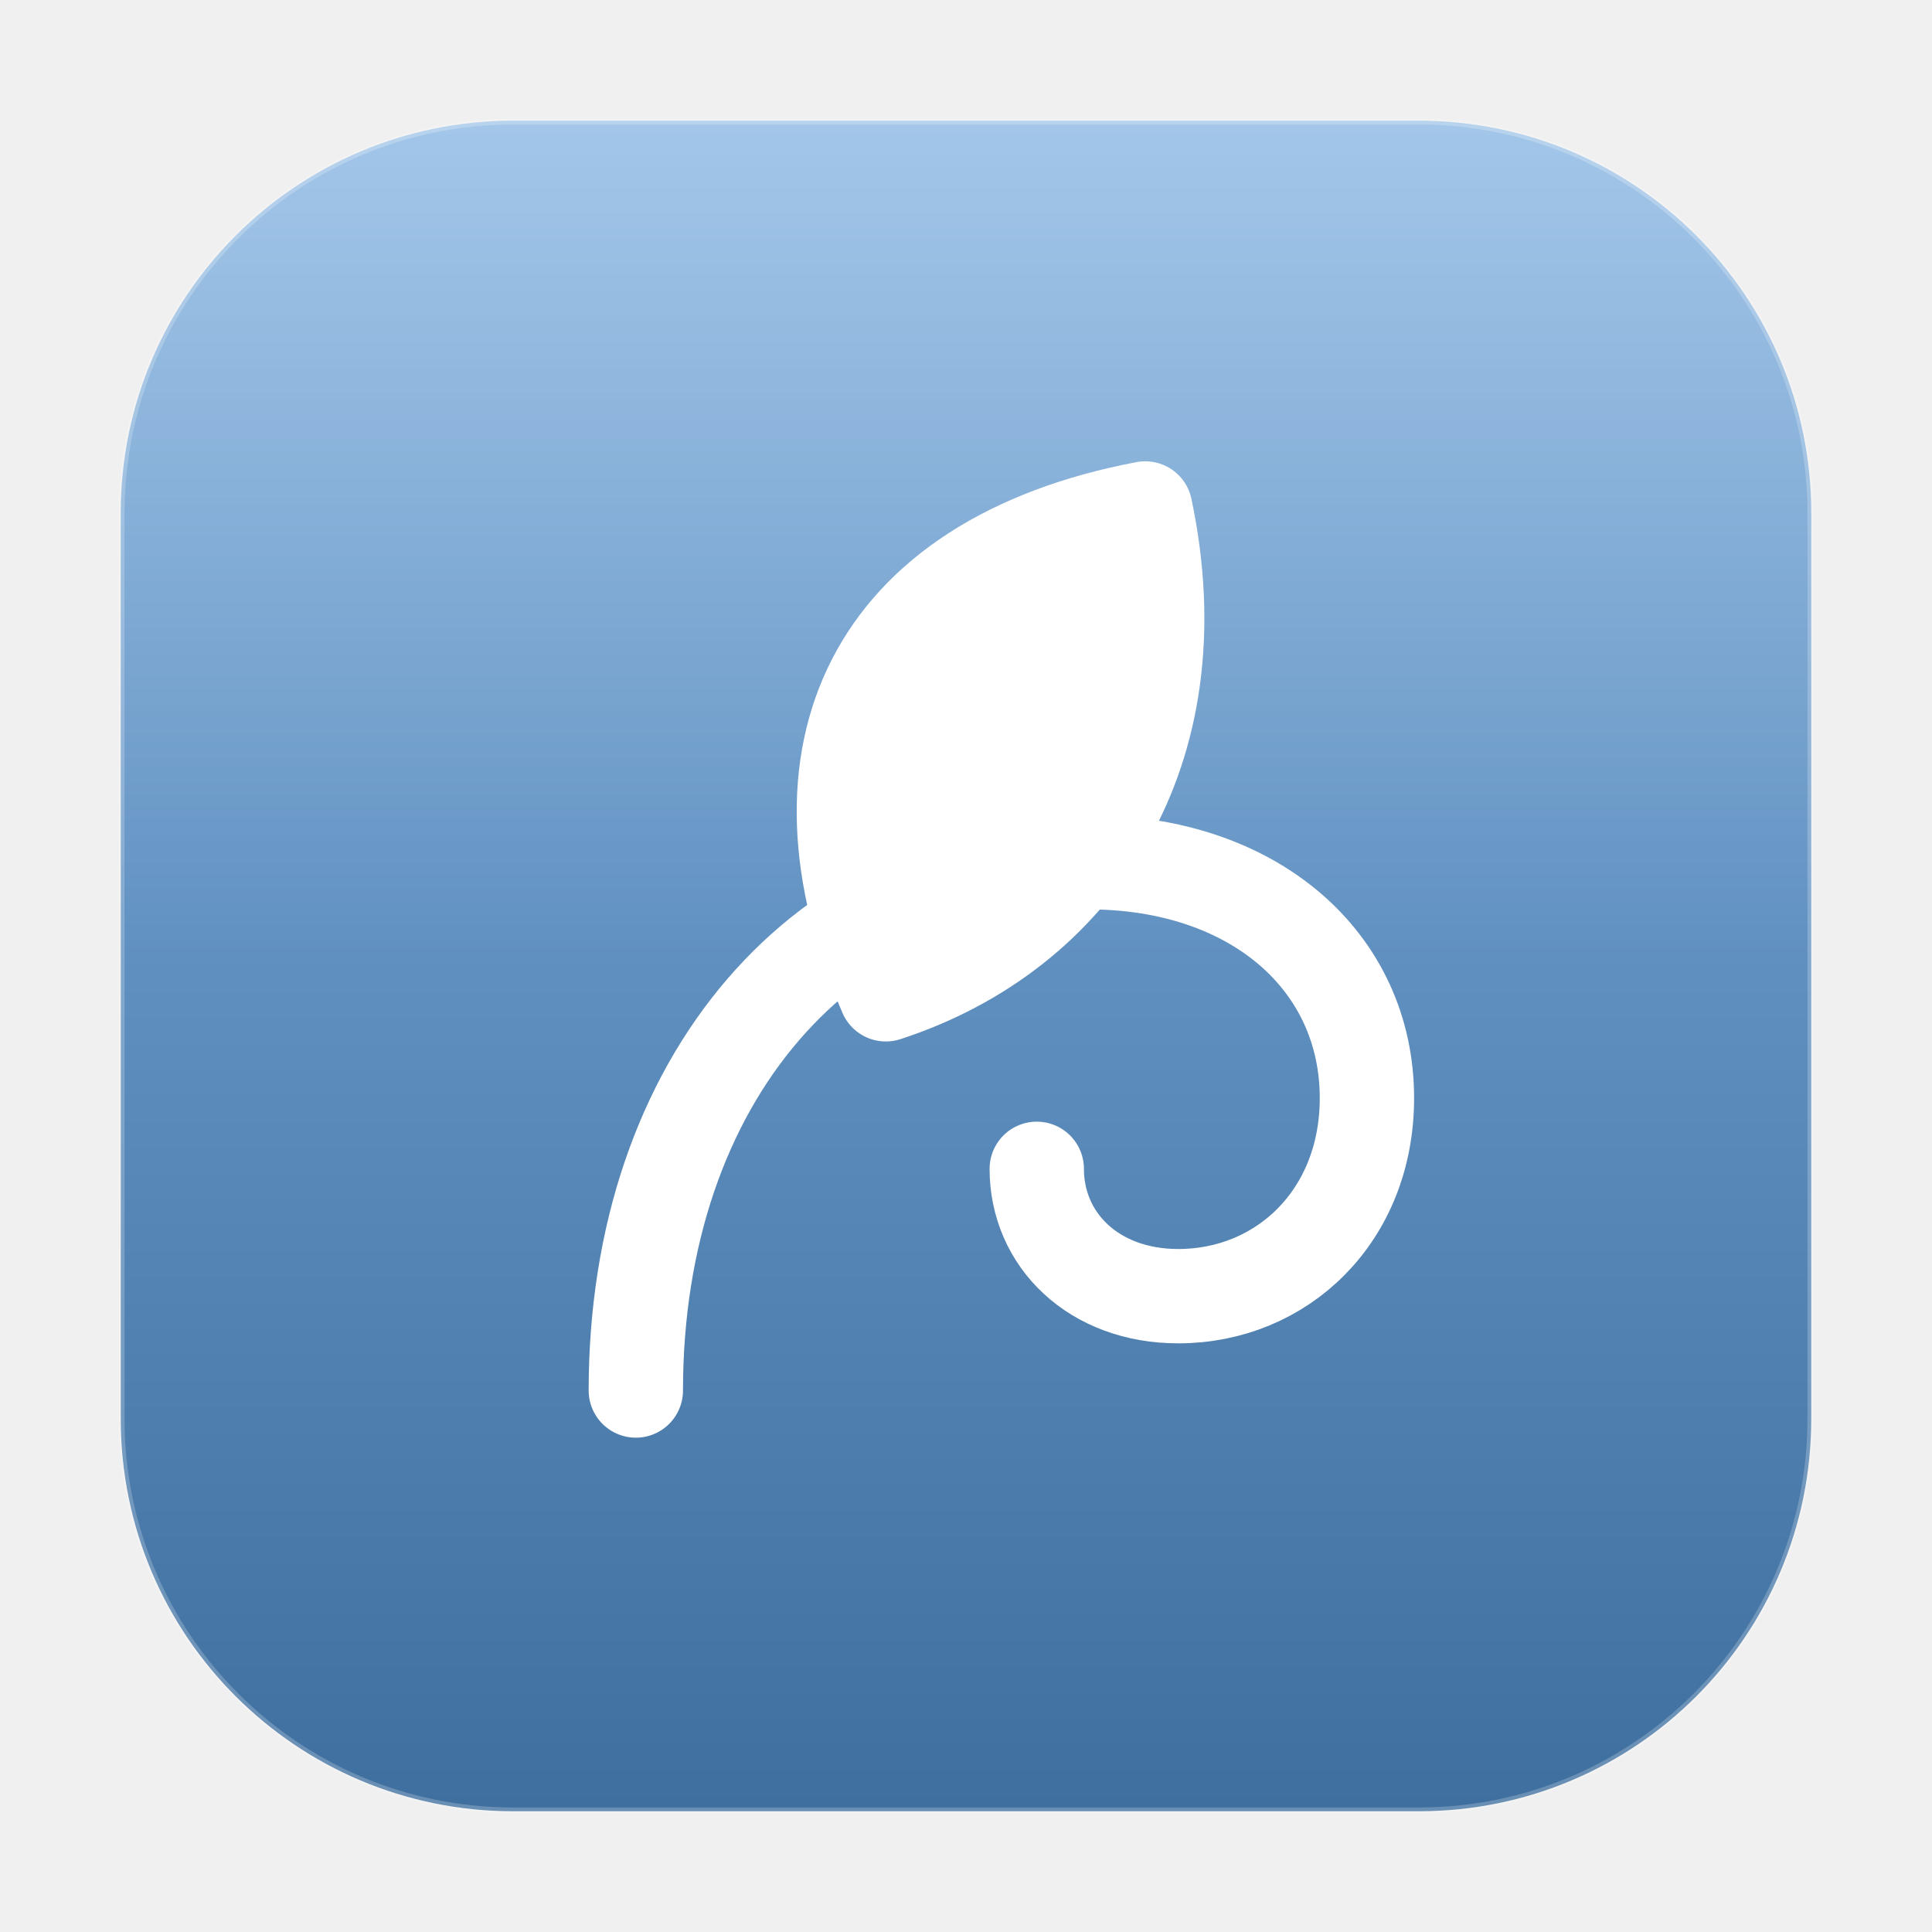
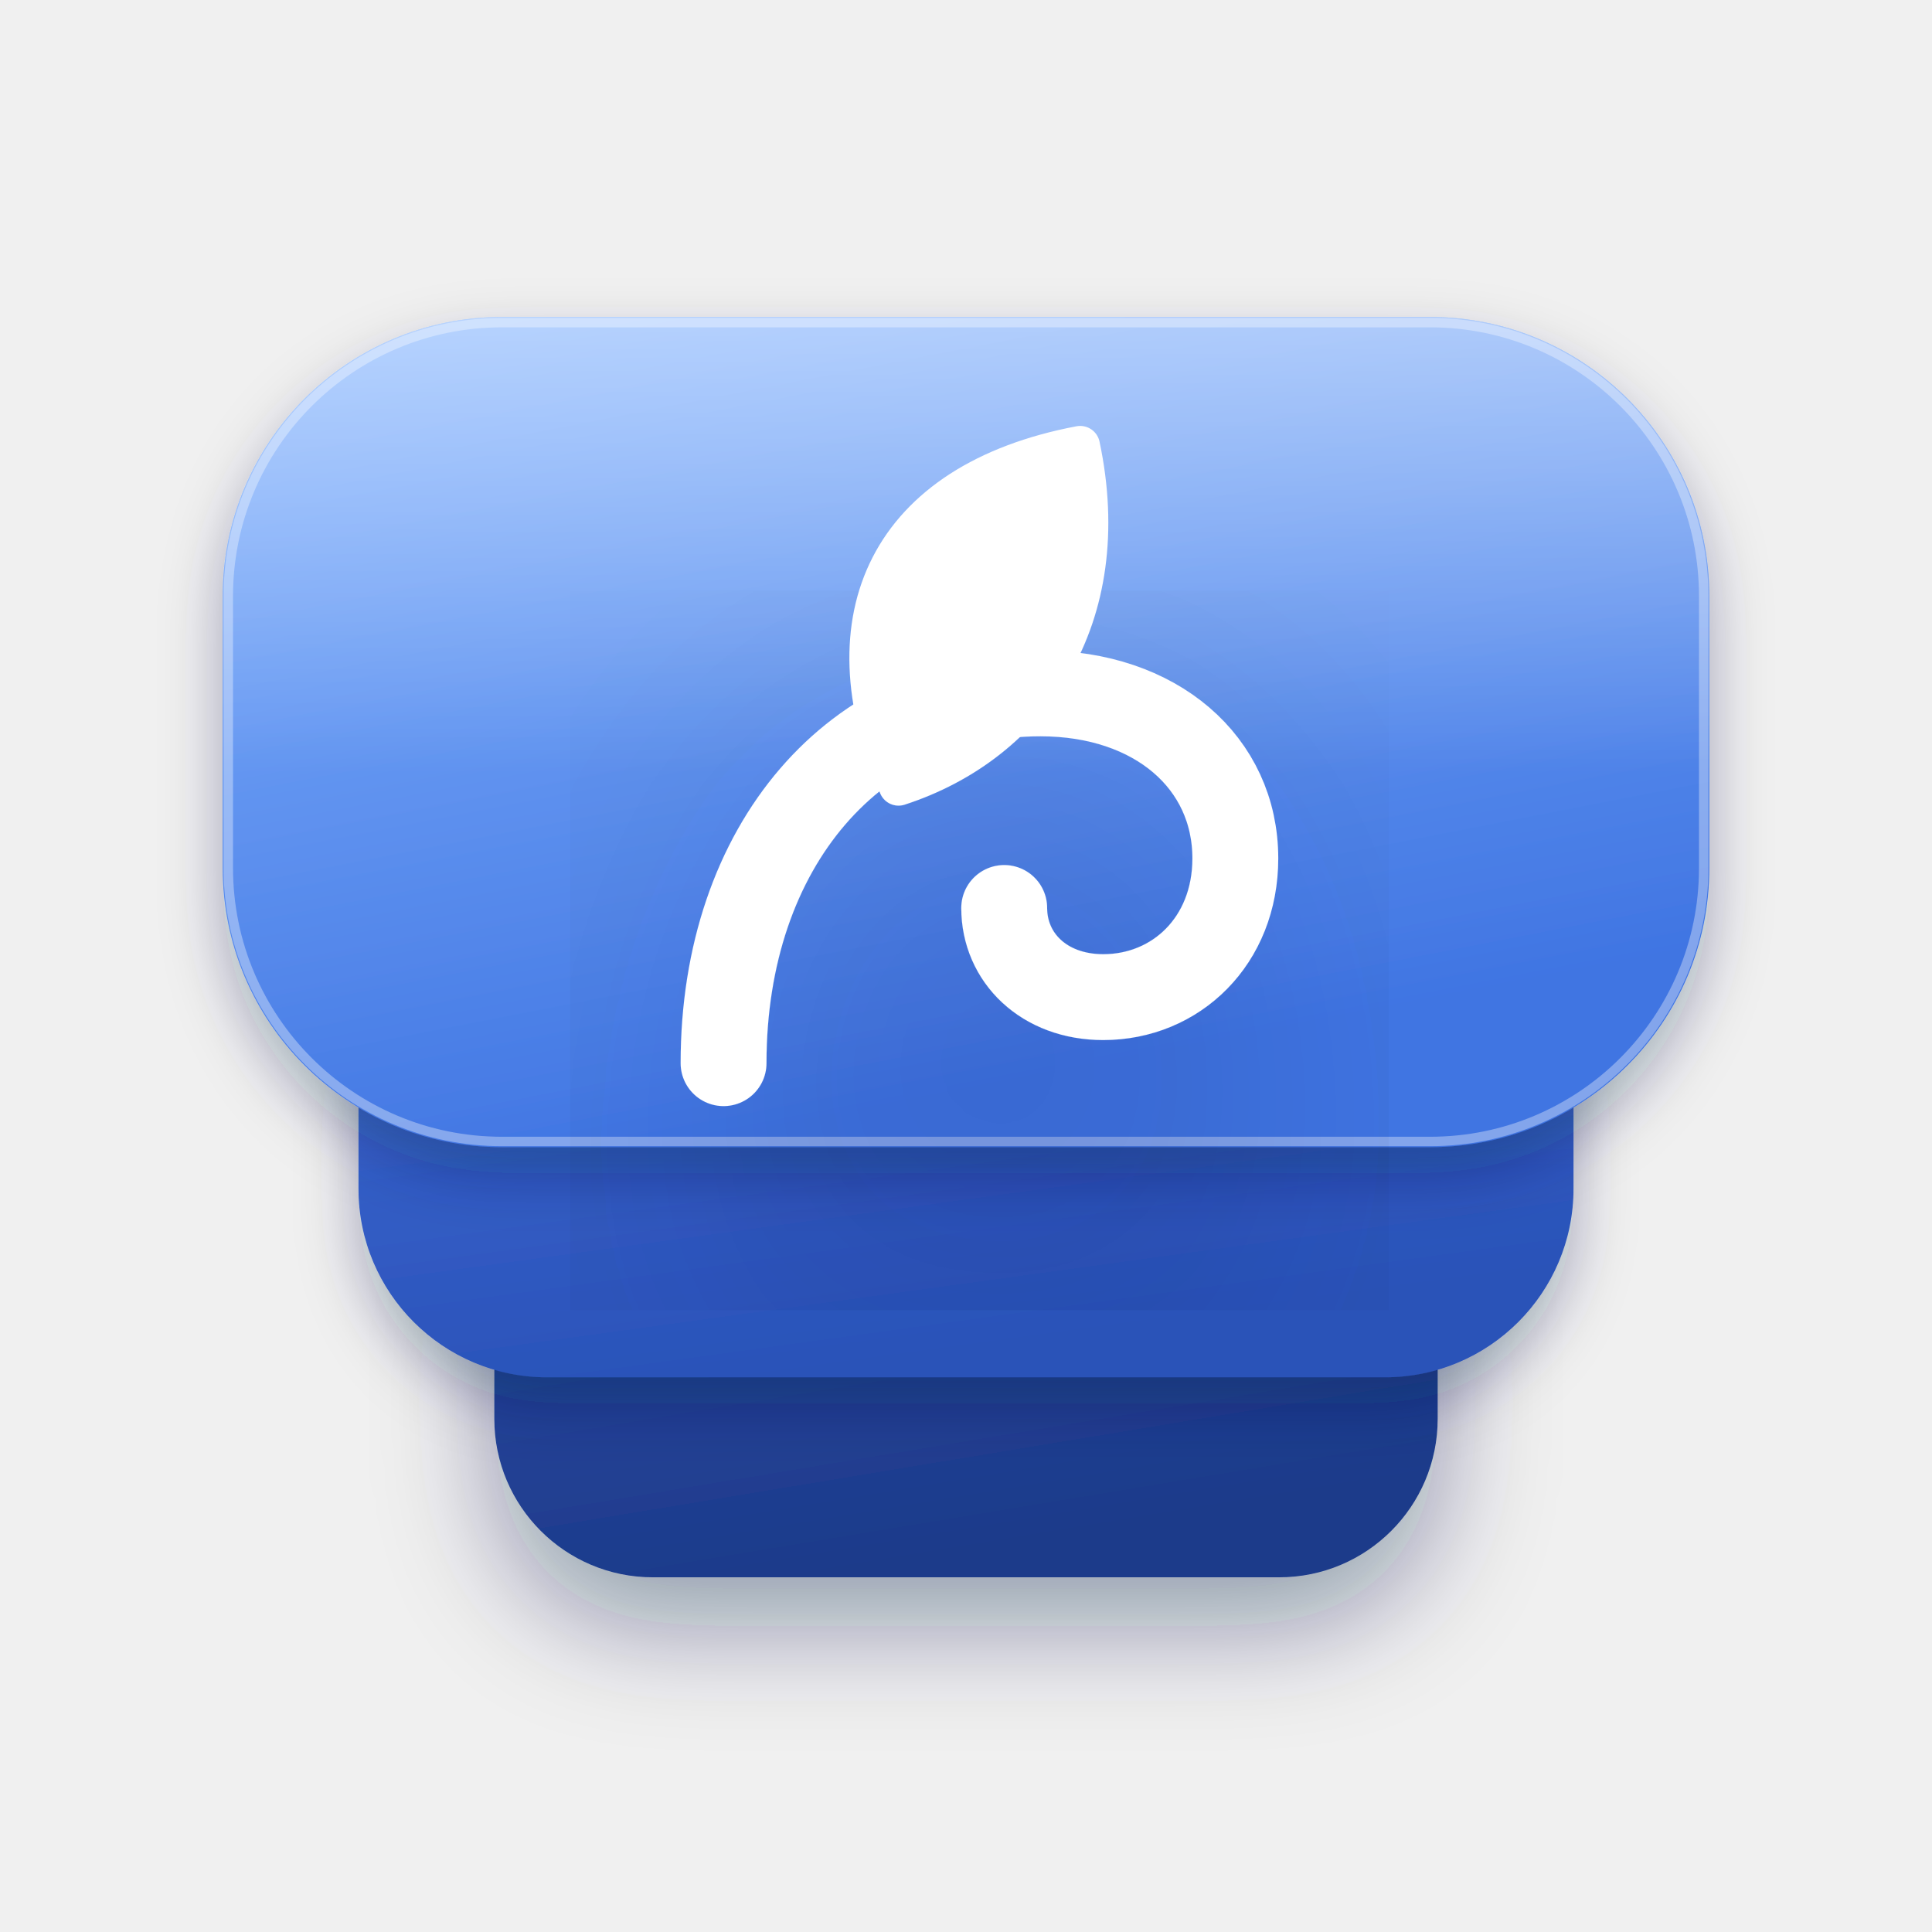
<svg xmlns="http://www.w3.org/2000/svg" width="1024" height="1024" viewBox="0 0 1024 1024">
  <defs>
-     <linearGradient id="g" x1="0" y1="0" x2="0" y2="1">
-       <stop offset="0" stop-color="#7fb0e0" />
-       <stop offset="1" stop-color="#3f6f9f" />
+     <linearGradient id="top" x1="0" y1="0" x2=".35" y2="1">
+       <stop offset="0" stop-color="#86b6ff" />
+       <stop offset="1" stop-color="#3f74e2" />
+     </linearGradient>
+     <linearGradient id="mid" x1="0" y1="0" x2=".35" y2="1">
+       <stop offset="0" stop-color="#3d6ad6" />
+       <stop offset="1" stop-color="#2a52b8" />
+     </linearGradient>
+     <linearGradient id="low" x1="0" y1="0" x2=".35" y2="1">
+       <stop offset="0" stop-color="#2a4ea8" />
+       <stop offset="1" stop-color="#1d3a8a" />
    </linearGradient>
    <linearGradient id="sheen" x1="0" y1="0" x2="0" y2="1">
-       <stop offset="0" stop-color="#fff" stop-opacity=".28" />
-       <stop offset=".5" stop-color="#fff" stop-opacity="0" />
+       <stop offset="0" stop-color="#fff" stop-opacity=".42" />
+       <stop offset=".55" stop-color="#fff" stop-opacity="0" />
    </linearGradient>
+     <filter id="deep" x="-30%" y="-30%" width="160%" height="170%">
+       <feGaussianBlur in="SourceAlpha" stdDeviation="30" />
+       <feOffset dy="26" result="b" />
+       <feFlood flood-color="#0c1a4a" flood-opacity="0.38" />
+       <feComposite in2="b" operator="in" />
+       <feMerge>
+         <feMergeNode />
+         <feMergeNode in="SourceGraphic" />
+       </feMerge>
+     </filter>
+     <filter id="step" x="-30%" y="-30%" width="160%" height="170%">
+       <feGaussianBlur in="SourceAlpha" stdDeviation="16" />
+       <feOffset dy="14" result="b" />
+       <feFlood flood-color="#0c1a4a" flood-opacity="0.32" />
+       <feComposite in2="b" operator="in" />
+       <feMerge>
+         <feMergeNode />
+         <feMergeNode in="SourceGraphic" />
+       </feMerge>
+     </filter>
+     <filter id="ink" x="-30%" y="-30%" width="160%" height="170%">
+       <feGaussianBlur in="SourceAlpha" stdDeviation="12" />
+       <feOffset dy="10" result="b" />
+       <feFlood flood-color="#0c1a4a" flood-opacity="0.28" />
+       <feComposite in2="b" operator="in" />
+       <feMerge>
+         <feMergeNode />
+         <feMergeNode in="SourceGraphic" />
+       </feMerge>
+     </filter>
  </defs>
-   <rect x="64" y="64" width="896" height="896" rx="208" fill="url(#g)" />
-   <rect x="64" y="64" width="896" height="896" rx="208" fill="url(#sheen)" />
-   <rect x="64.5" y="64.5" width="895" height="895" rx="207.5" fill="none" stroke="#fff" stroke-opacity=".22" stroke-width="3" />
-   <g transform="translate(212 212) scale(25)" stroke="#fff" stroke-width="2" stroke-linecap="round" stroke-linejoin="round">
-     <path d="M5 21c0-6.6 4-11.2 9.6-11.2 3.5 0 5.9 2.1 5.9 5 0 2.5-1.8 4.2-4 4.2-1.8 0-3-1.2-3-2.7" fill="none" />
-     <path d="M10.3 12.6C8.1 7.5 10 3.4 15.8 2.3c1.1 5.2-1.5 9-5.5 10.3Z" fill="#fff" />
+   <rect x="262" y="600" width="500" height="236" rx="84" fill="url(#low)" filter="url(#deep)" />
+   <rect x="190" y="480" width="644" height="250" rx="100" fill="url(#mid)" filter="url(#step)" />
+   <rect x="190" y="480" width="644" height="250" rx="100" fill="url(#sheen)" opacity=".5" />
+   <rect x="118" y="168" width="788" height="440" rx="148" fill="url(#top)" filter="url(#step)" />
+   <rect x="118" y="168" width="788" height="440" rx="148" fill="url(#sheen)" />
+   <rect x="121" y="171" width="782" height="434" rx="145" fill="none" stroke="#fff" stroke-opacity=".35" stroke-width="5" />
+   <g filter="url(#ink)" transform="translate(296 196) scale(17.5)">
+     <path d="M5 21c0-6.6 4-11.2 9.6-11.2 3.5 0 5.9 2.1 5.9 5 0 2.5-1.8 4.2-4 4.2-1.8 0-3-1.2-3-2.7" fill="none" stroke="#ffffff" stroke-width="2.6" stroke-linecap="round" stroke-linejoin="round" />
+     <path d="M10.3 12.6C8.1 7.5 10 3.4 15.8 2.3c1.1 5.2-1.5 9-5.5 10.3Z" fill="#ffffff" stroke="#ffffff" stroke-width="1.2" stroke-linejoin="round" />
  </g>
</svg>
